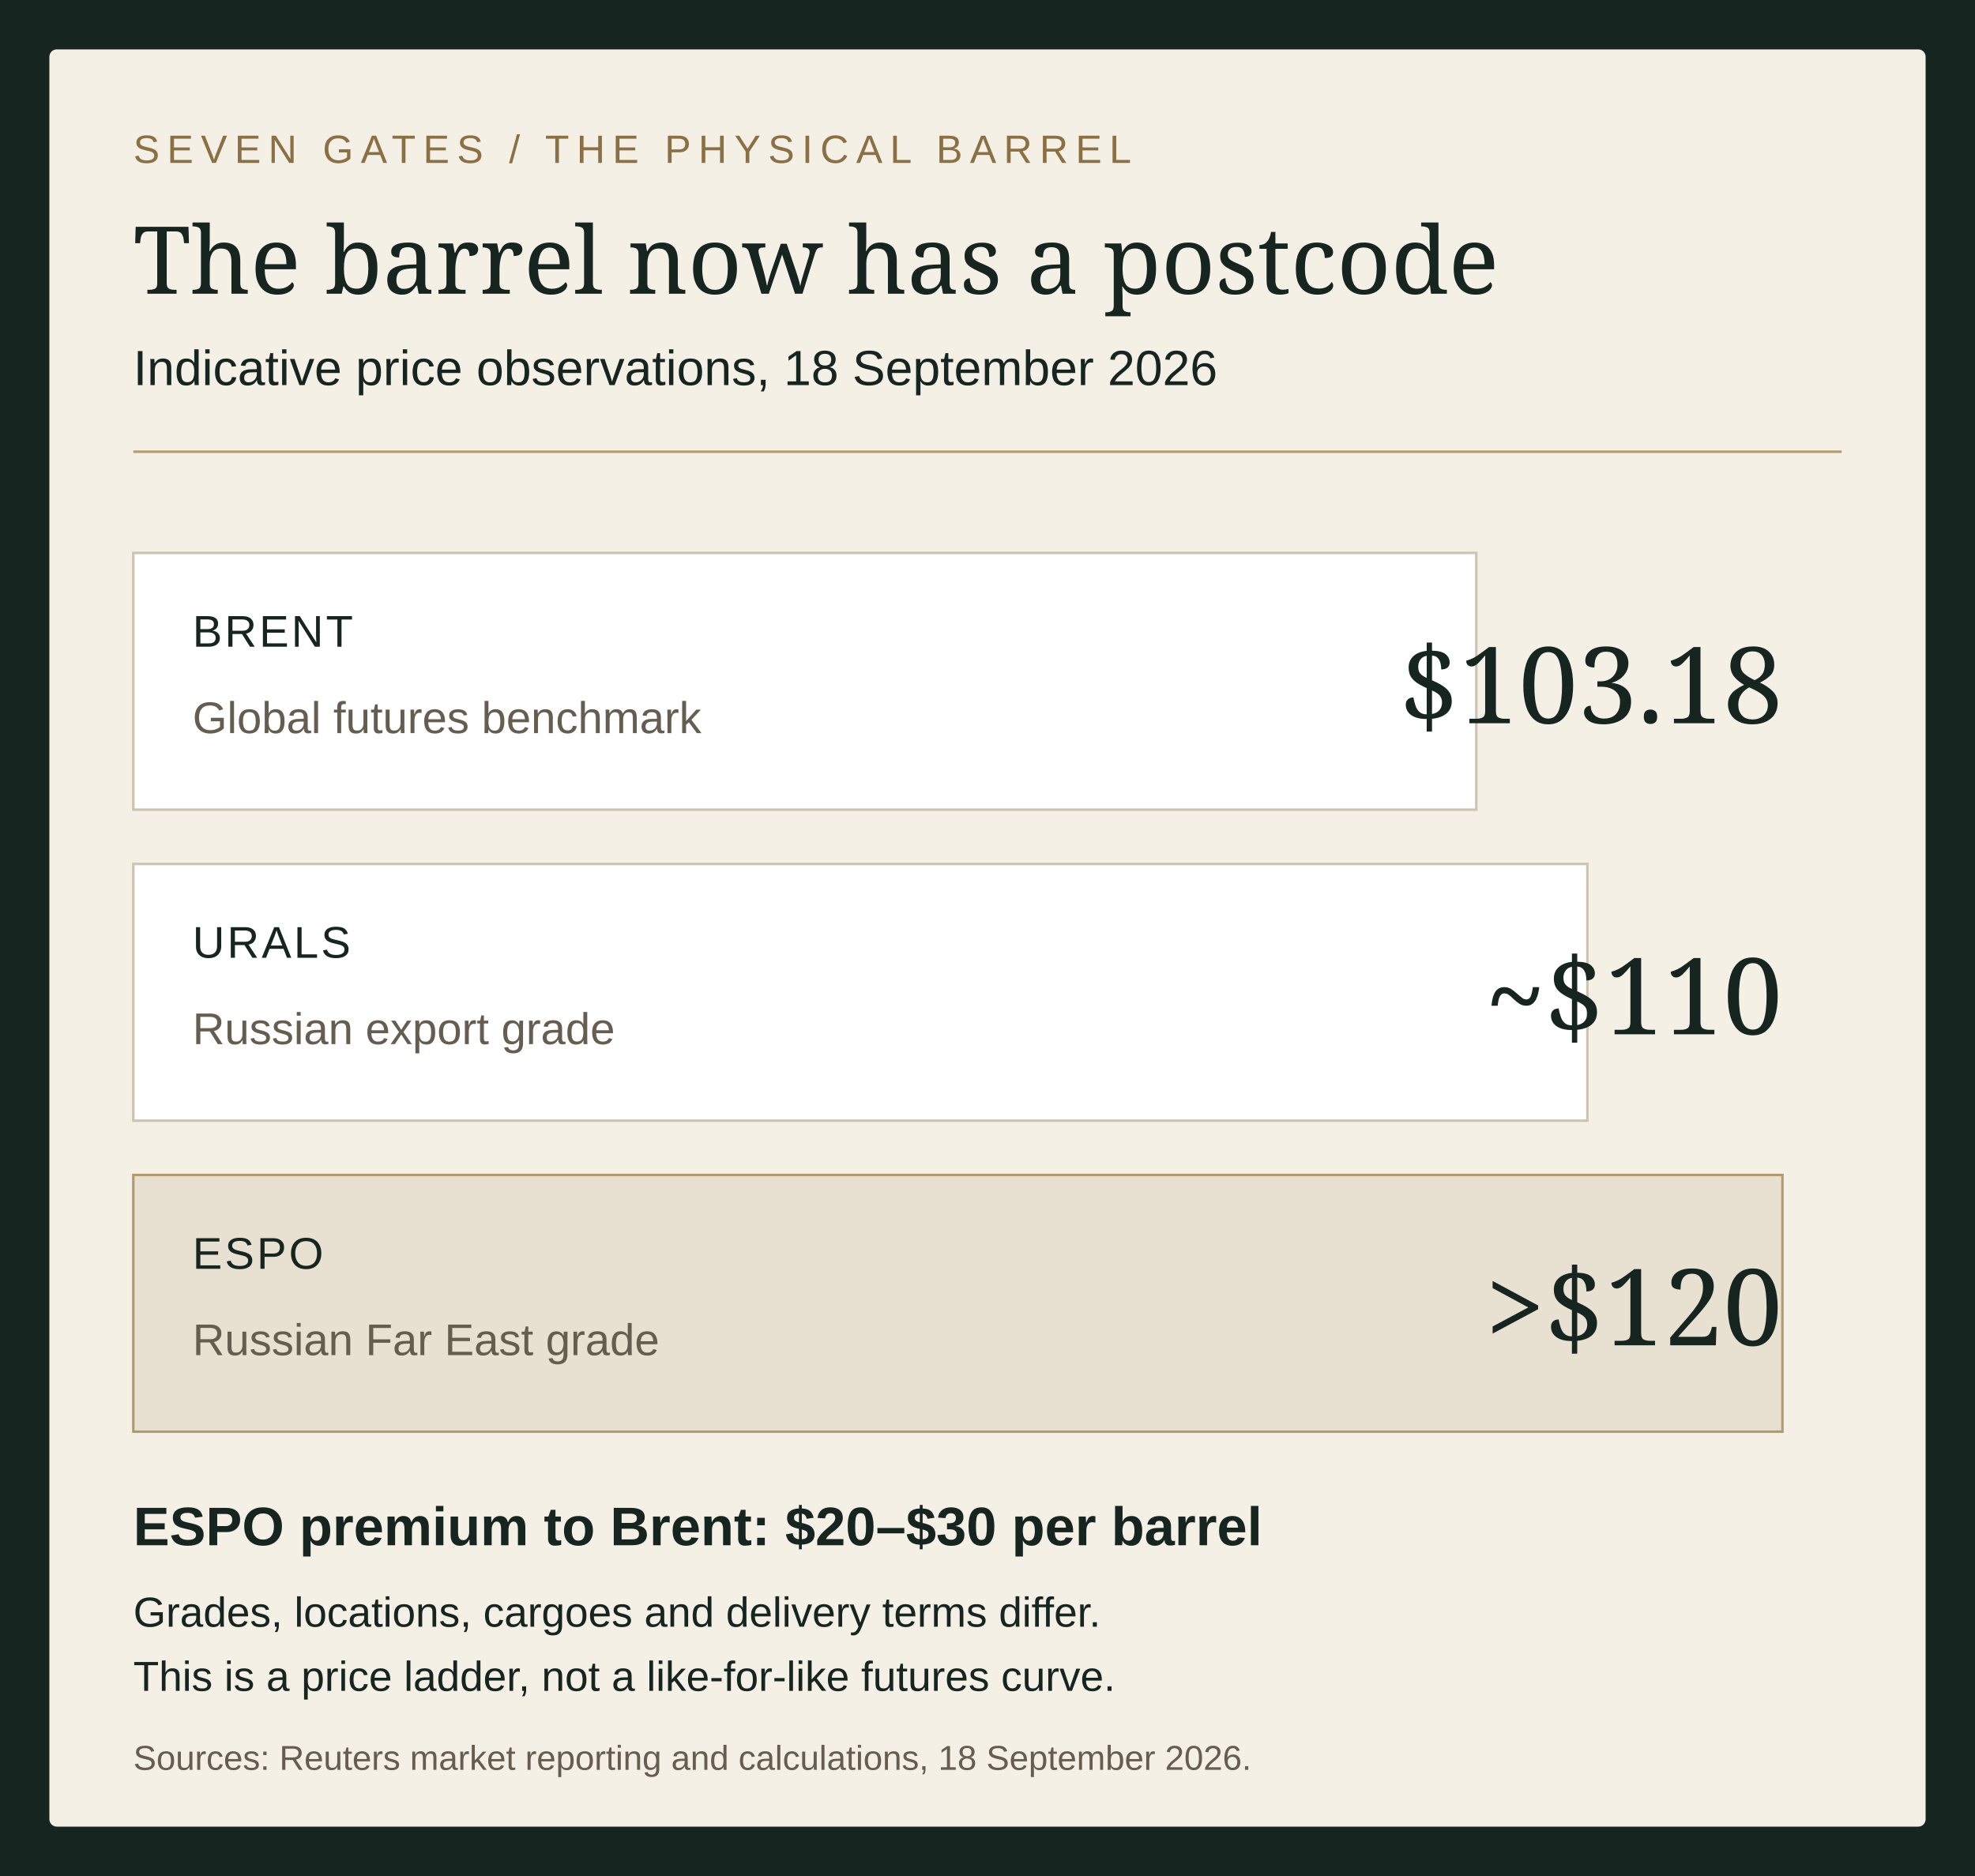
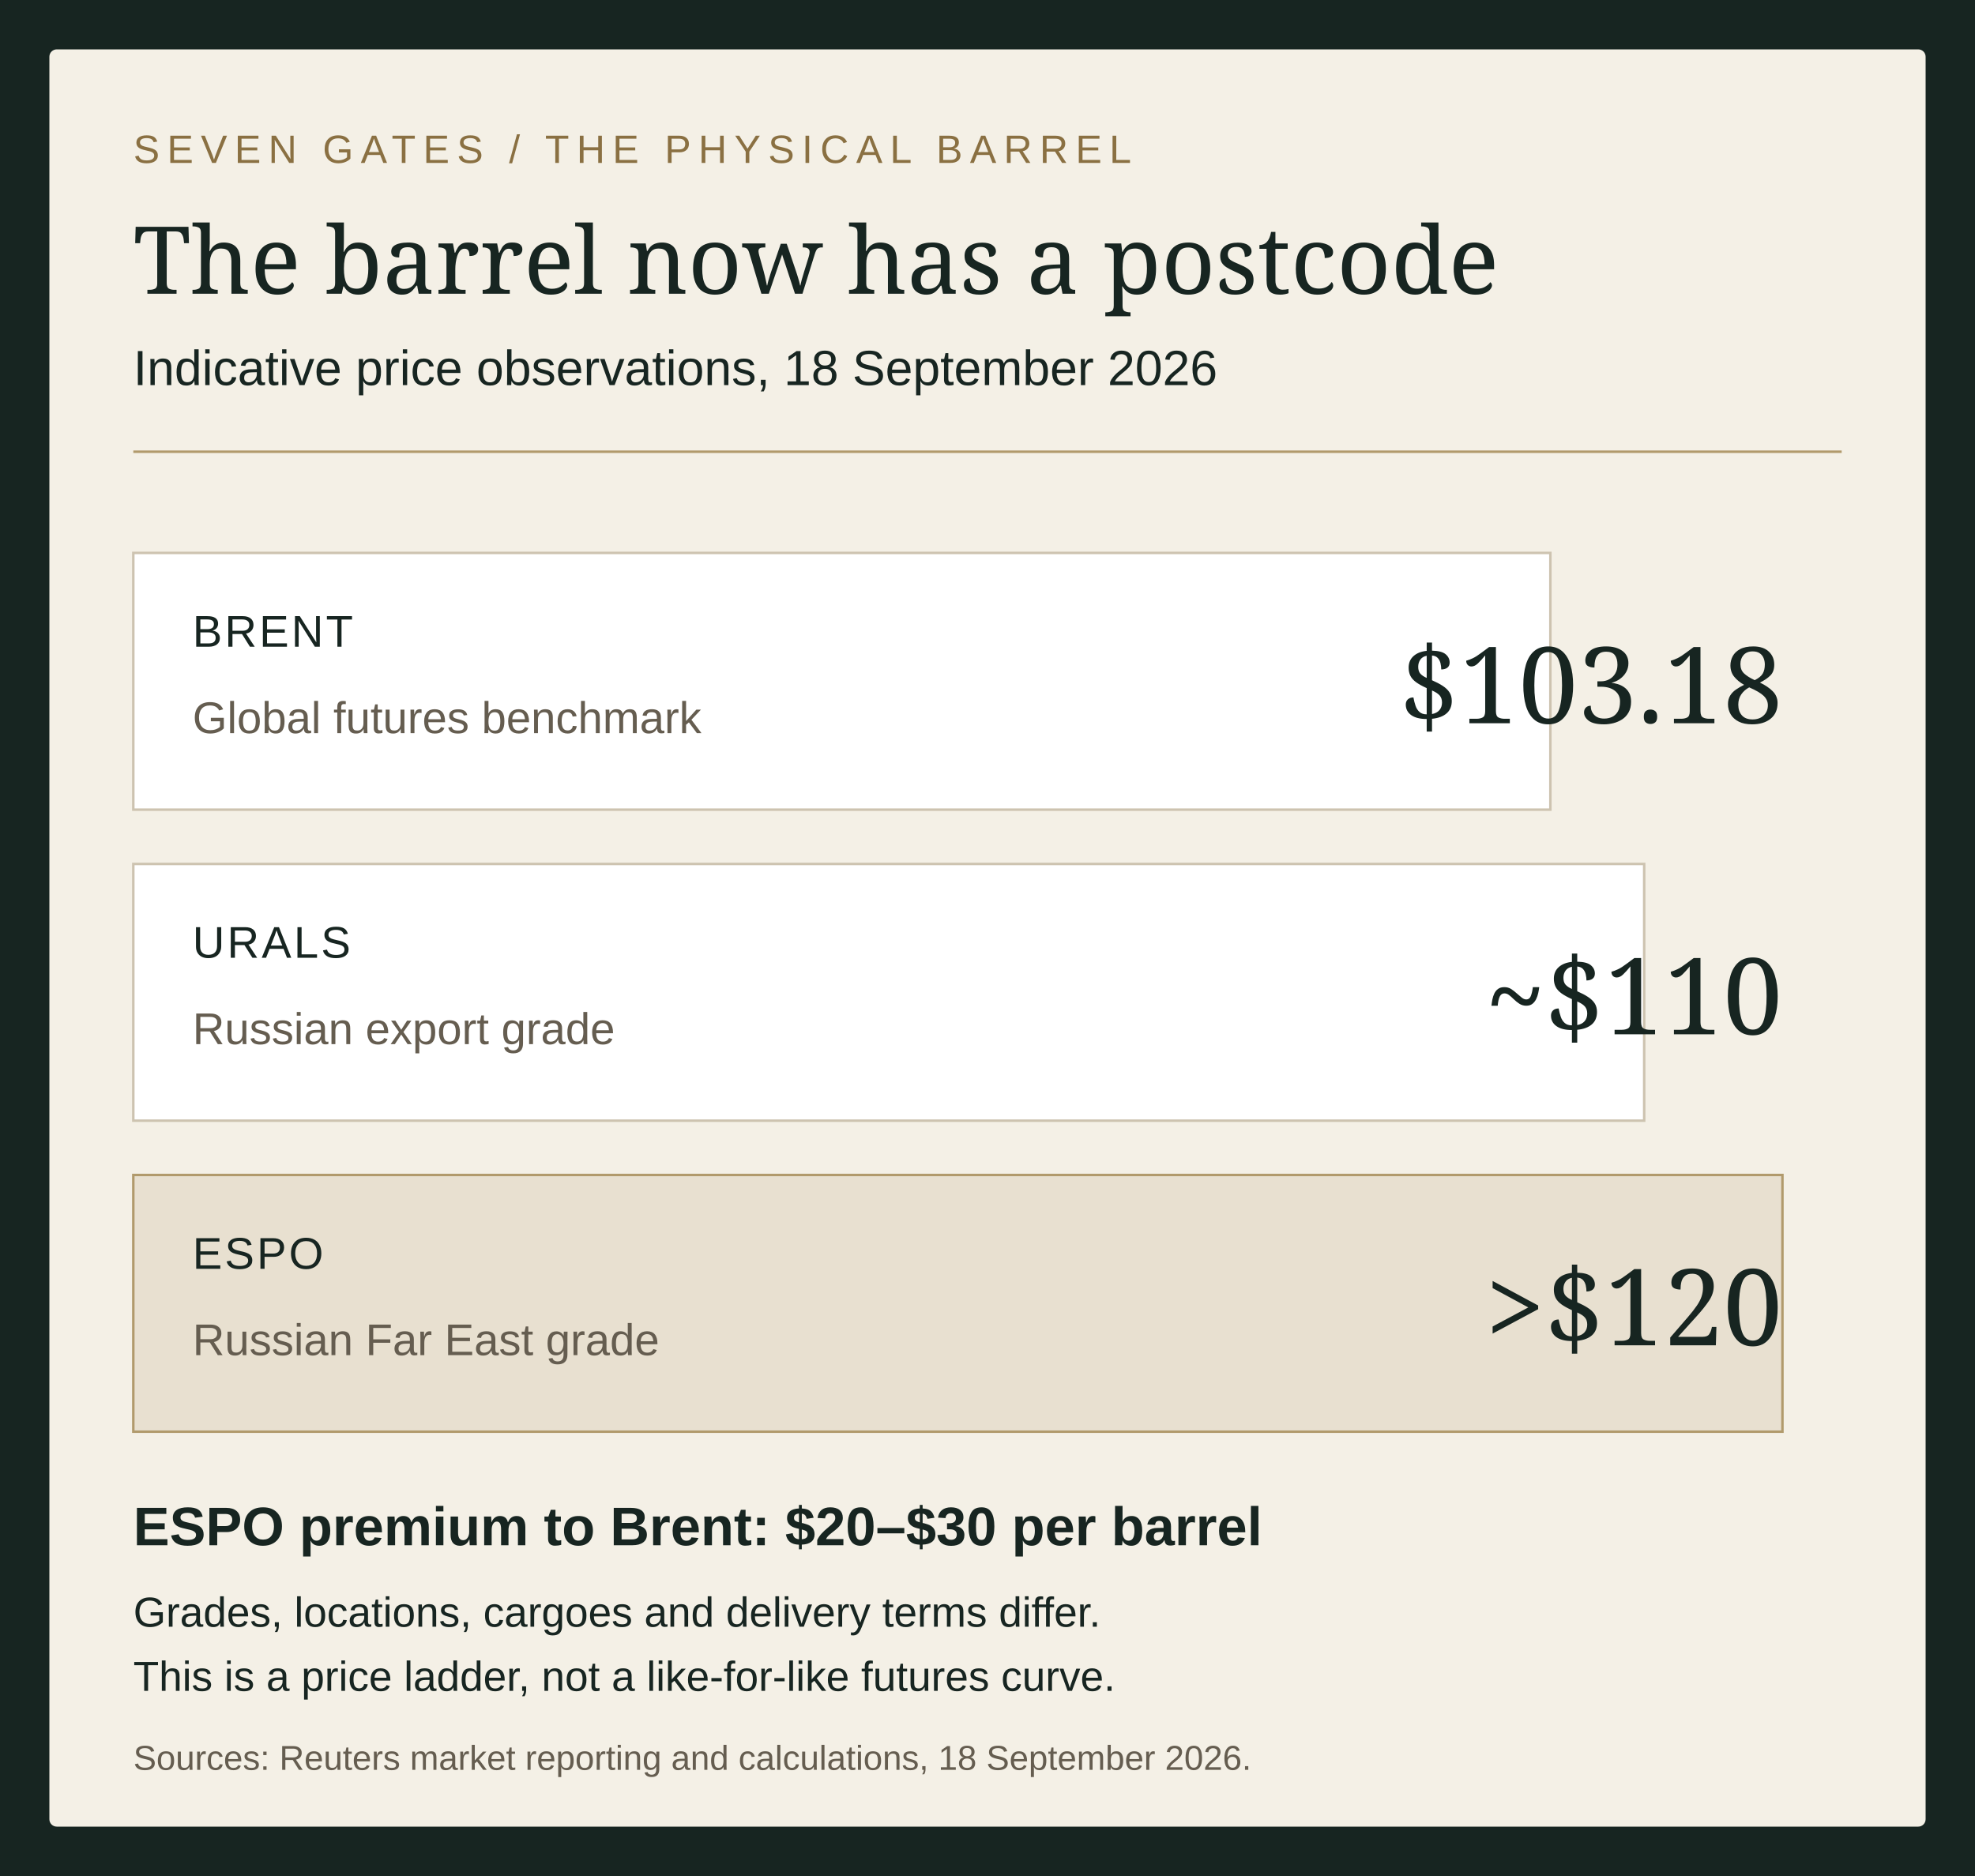
<svg xmlns="http://www.w3.org/2000/svg" width="800" height="760" viewBox="0 0 800 760" role="img" aria-labelledby="title desc">
  <rect width="800" height="760" fill="#172521" />
  <rect x="20" y="20" width="760" height="720" rx="3" fill="#F4F0E6" />
  <g font-family="Arial, sans-serif" fill="#172521">
    <text x="54" y="66" font-size="16" letter-spacing="3" fill="#8A7042">SEVEN GATES / THE PHYSICAL BARREL</text>
    <text x="54" y="119" font-family="Georgia, serif" font-size="38">The barrel now has a postcode</text>
    <text x="54" y="156" font-size="20">Indicative price observations, 18 September 2026</text>
    <line x1="54" x2="746" y1="183" y2="183" stroke="#B19A6C" />
-     <rect x="54" y="224" width="544" height="104" fill="#FFFFFF" stroke="#CDC3B0" />
+     <rect x="54" y="224" width="574" height="104" fill="#FFFFFF" stroke="#CDC3B0" />
    <text x="78" y="262" font-size="18" letter-spacing="1">BRENT</text>
    <text x="78" y="297" font-size="18" fill="#655D50">Global futures benchmark</text>
    <text x="722" y="293" text-anchor="end" font-size="43" font-family="Georgia, serif">$103.18</text>
-     <rect x="54" y="350" width="589" height="104" fill="#FFFFFF" stroke="#CDC3B0" />
+     <rect x="54" y="350" width="612" height="104" fill="#FFFFFF" stroke="#CDC3B0" />
    <text x="78" y="388" font-size="18" letter-spacing="1">URALS</text>
    <text x="78" y="423" font-size="18" fill="#655D50">Russian export grade</text>
    <text x="722" y="419" text-anchor="end" font-size="43" font-family="Georgia, serif">~$110</text>
    <rect x="54" y="476" width="668" height="104" fill="#E8E0D0" stroke="#B19A6C" />
    <text x="78" y="514" font-size="18" letter-spacing="1">ESPO</text>
    <text x="78" y="549" font-size="18" fill="#655D50">Russian Far East grade</text>
    <text x="722" y="545" text-anchor="end" font-size="43" font-family="Georgia, serif">&gt;$120</text>
    <text x="54" y="626" font-size="22" font-weight="bold">ESPO premium to Brent: $20–$30 per barrel</text>
    <text x="54" y="659" font-size="17">Grades, locations, cargoes and delivery terms differ.</text>
    <text x="54" y="685" font-size="17">This is a price ladder, not a like-for-like futures curve.</text>
    <text x="54" y="717" font-size="14" fill="#655D50">Sources: Reuters market reporting and calculations, 18 September 2026.</text>
  </g>
</svg>
